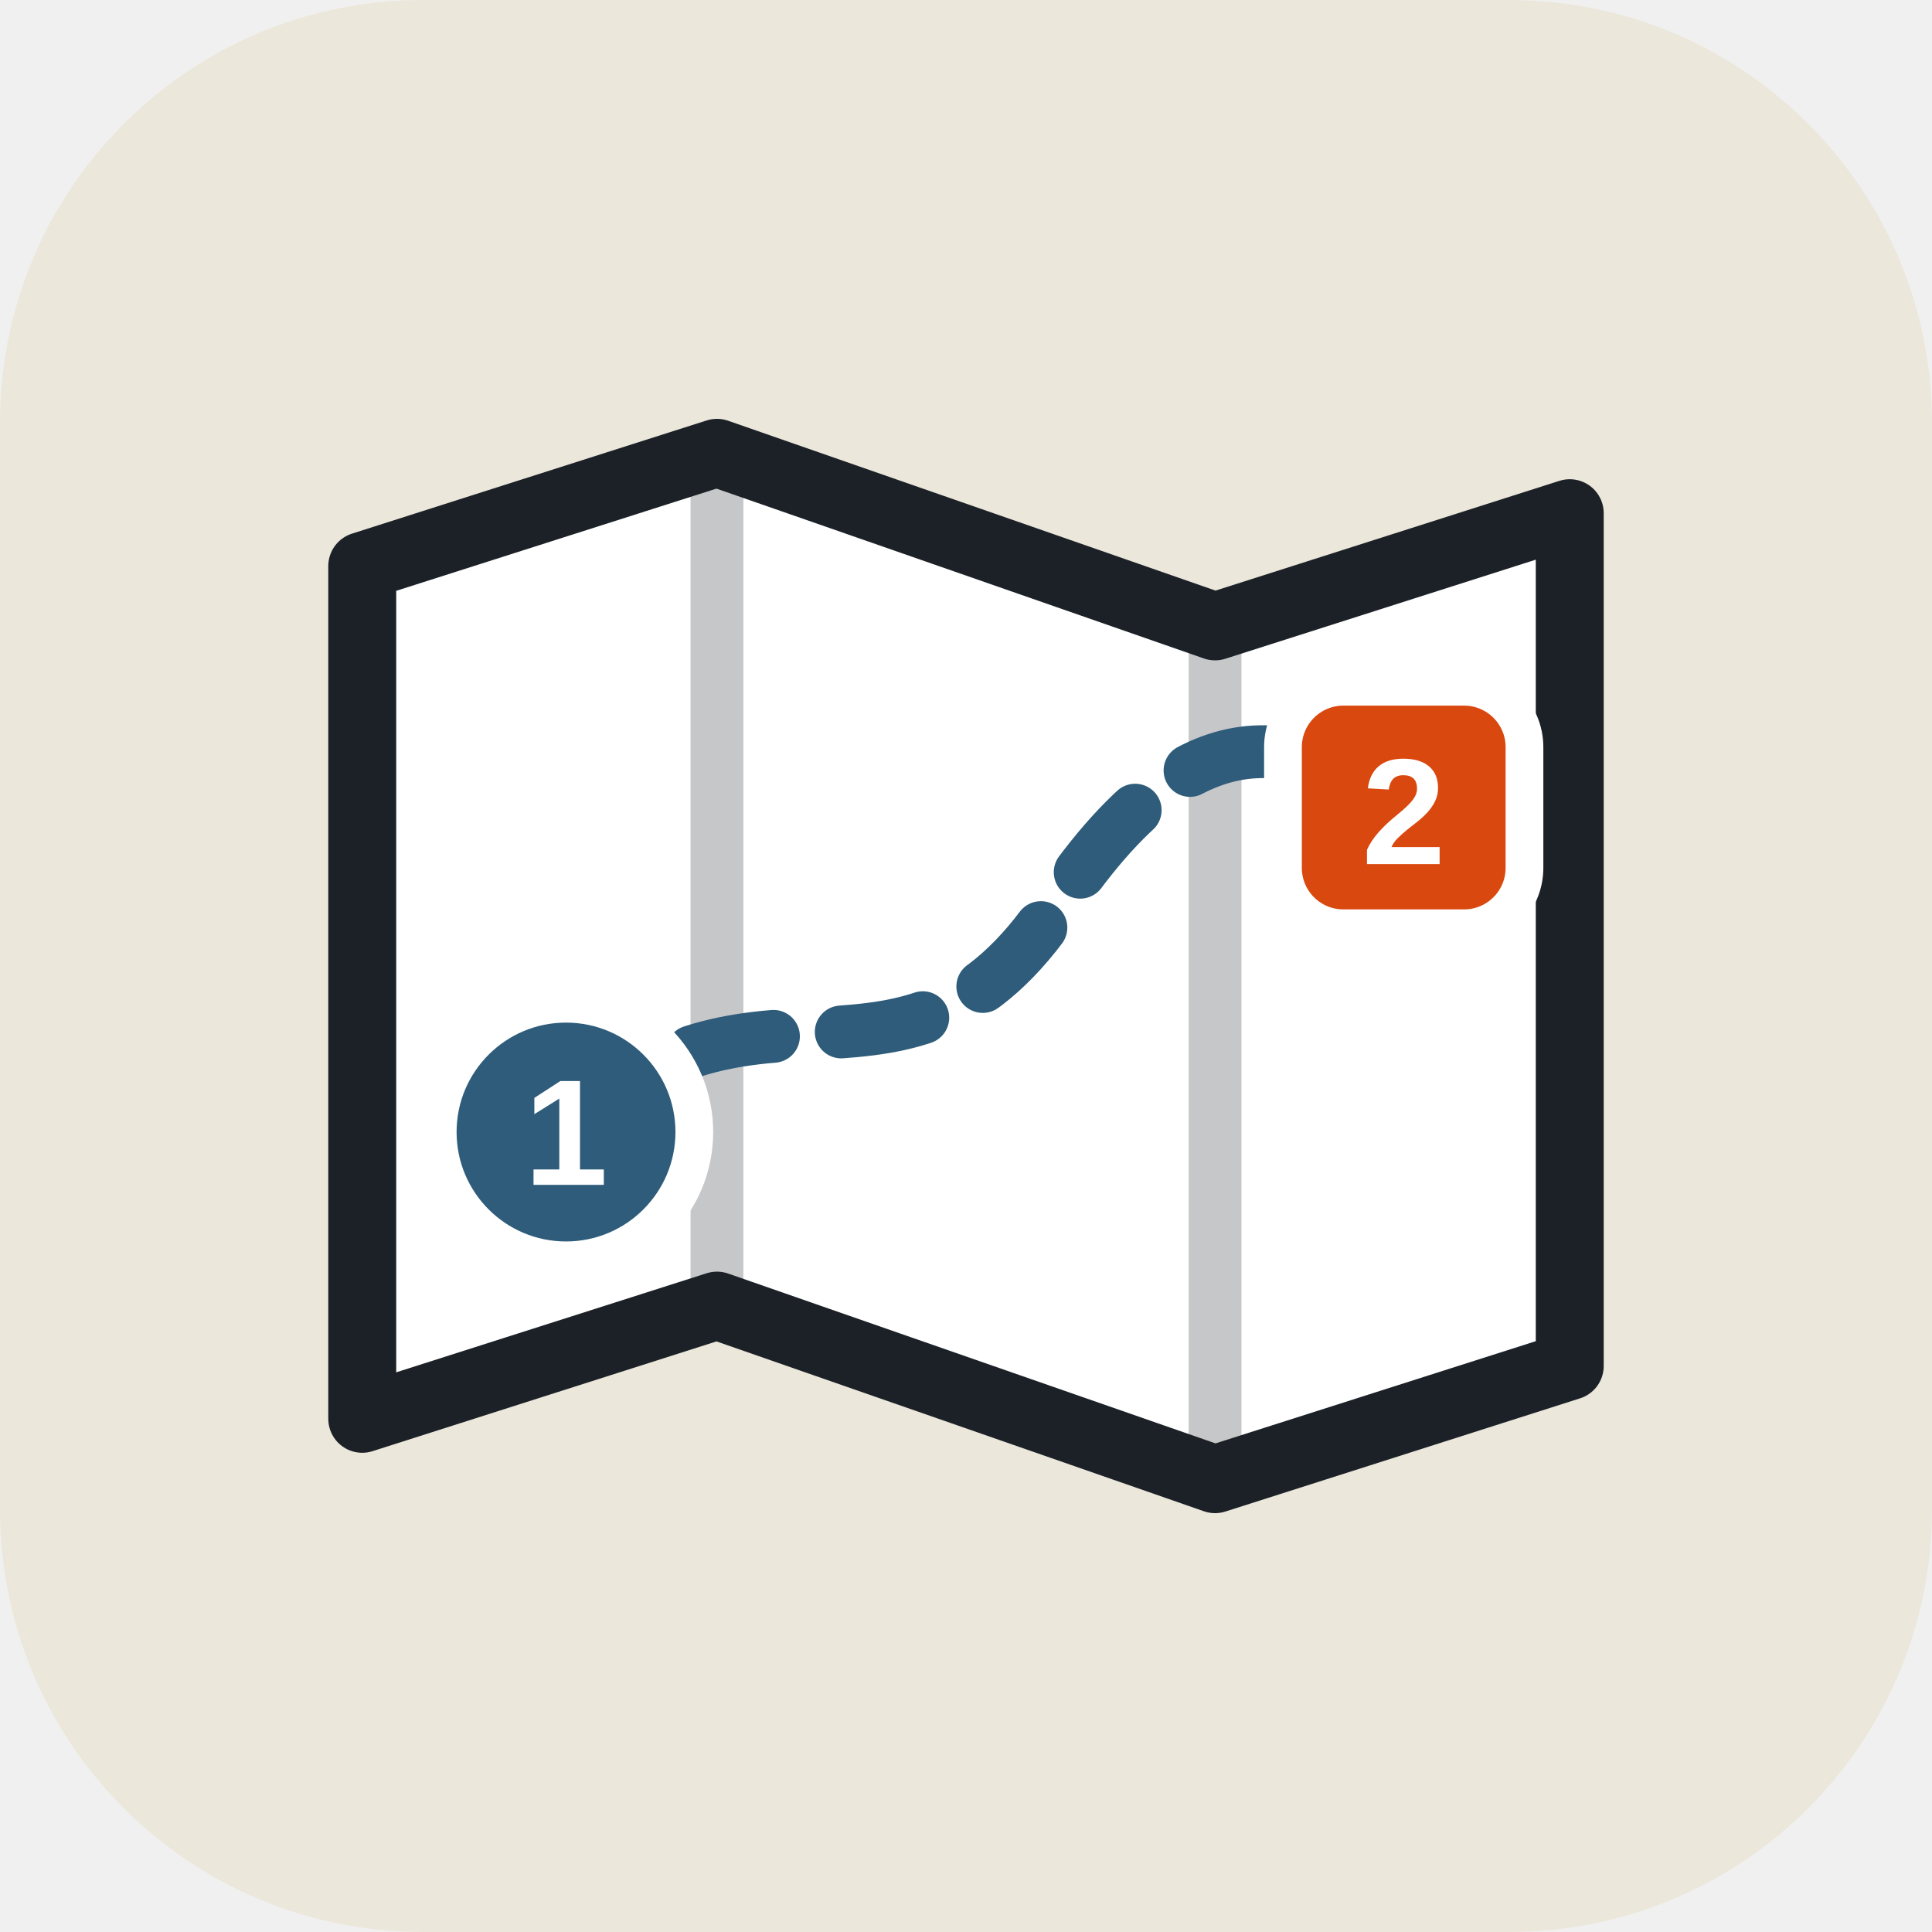
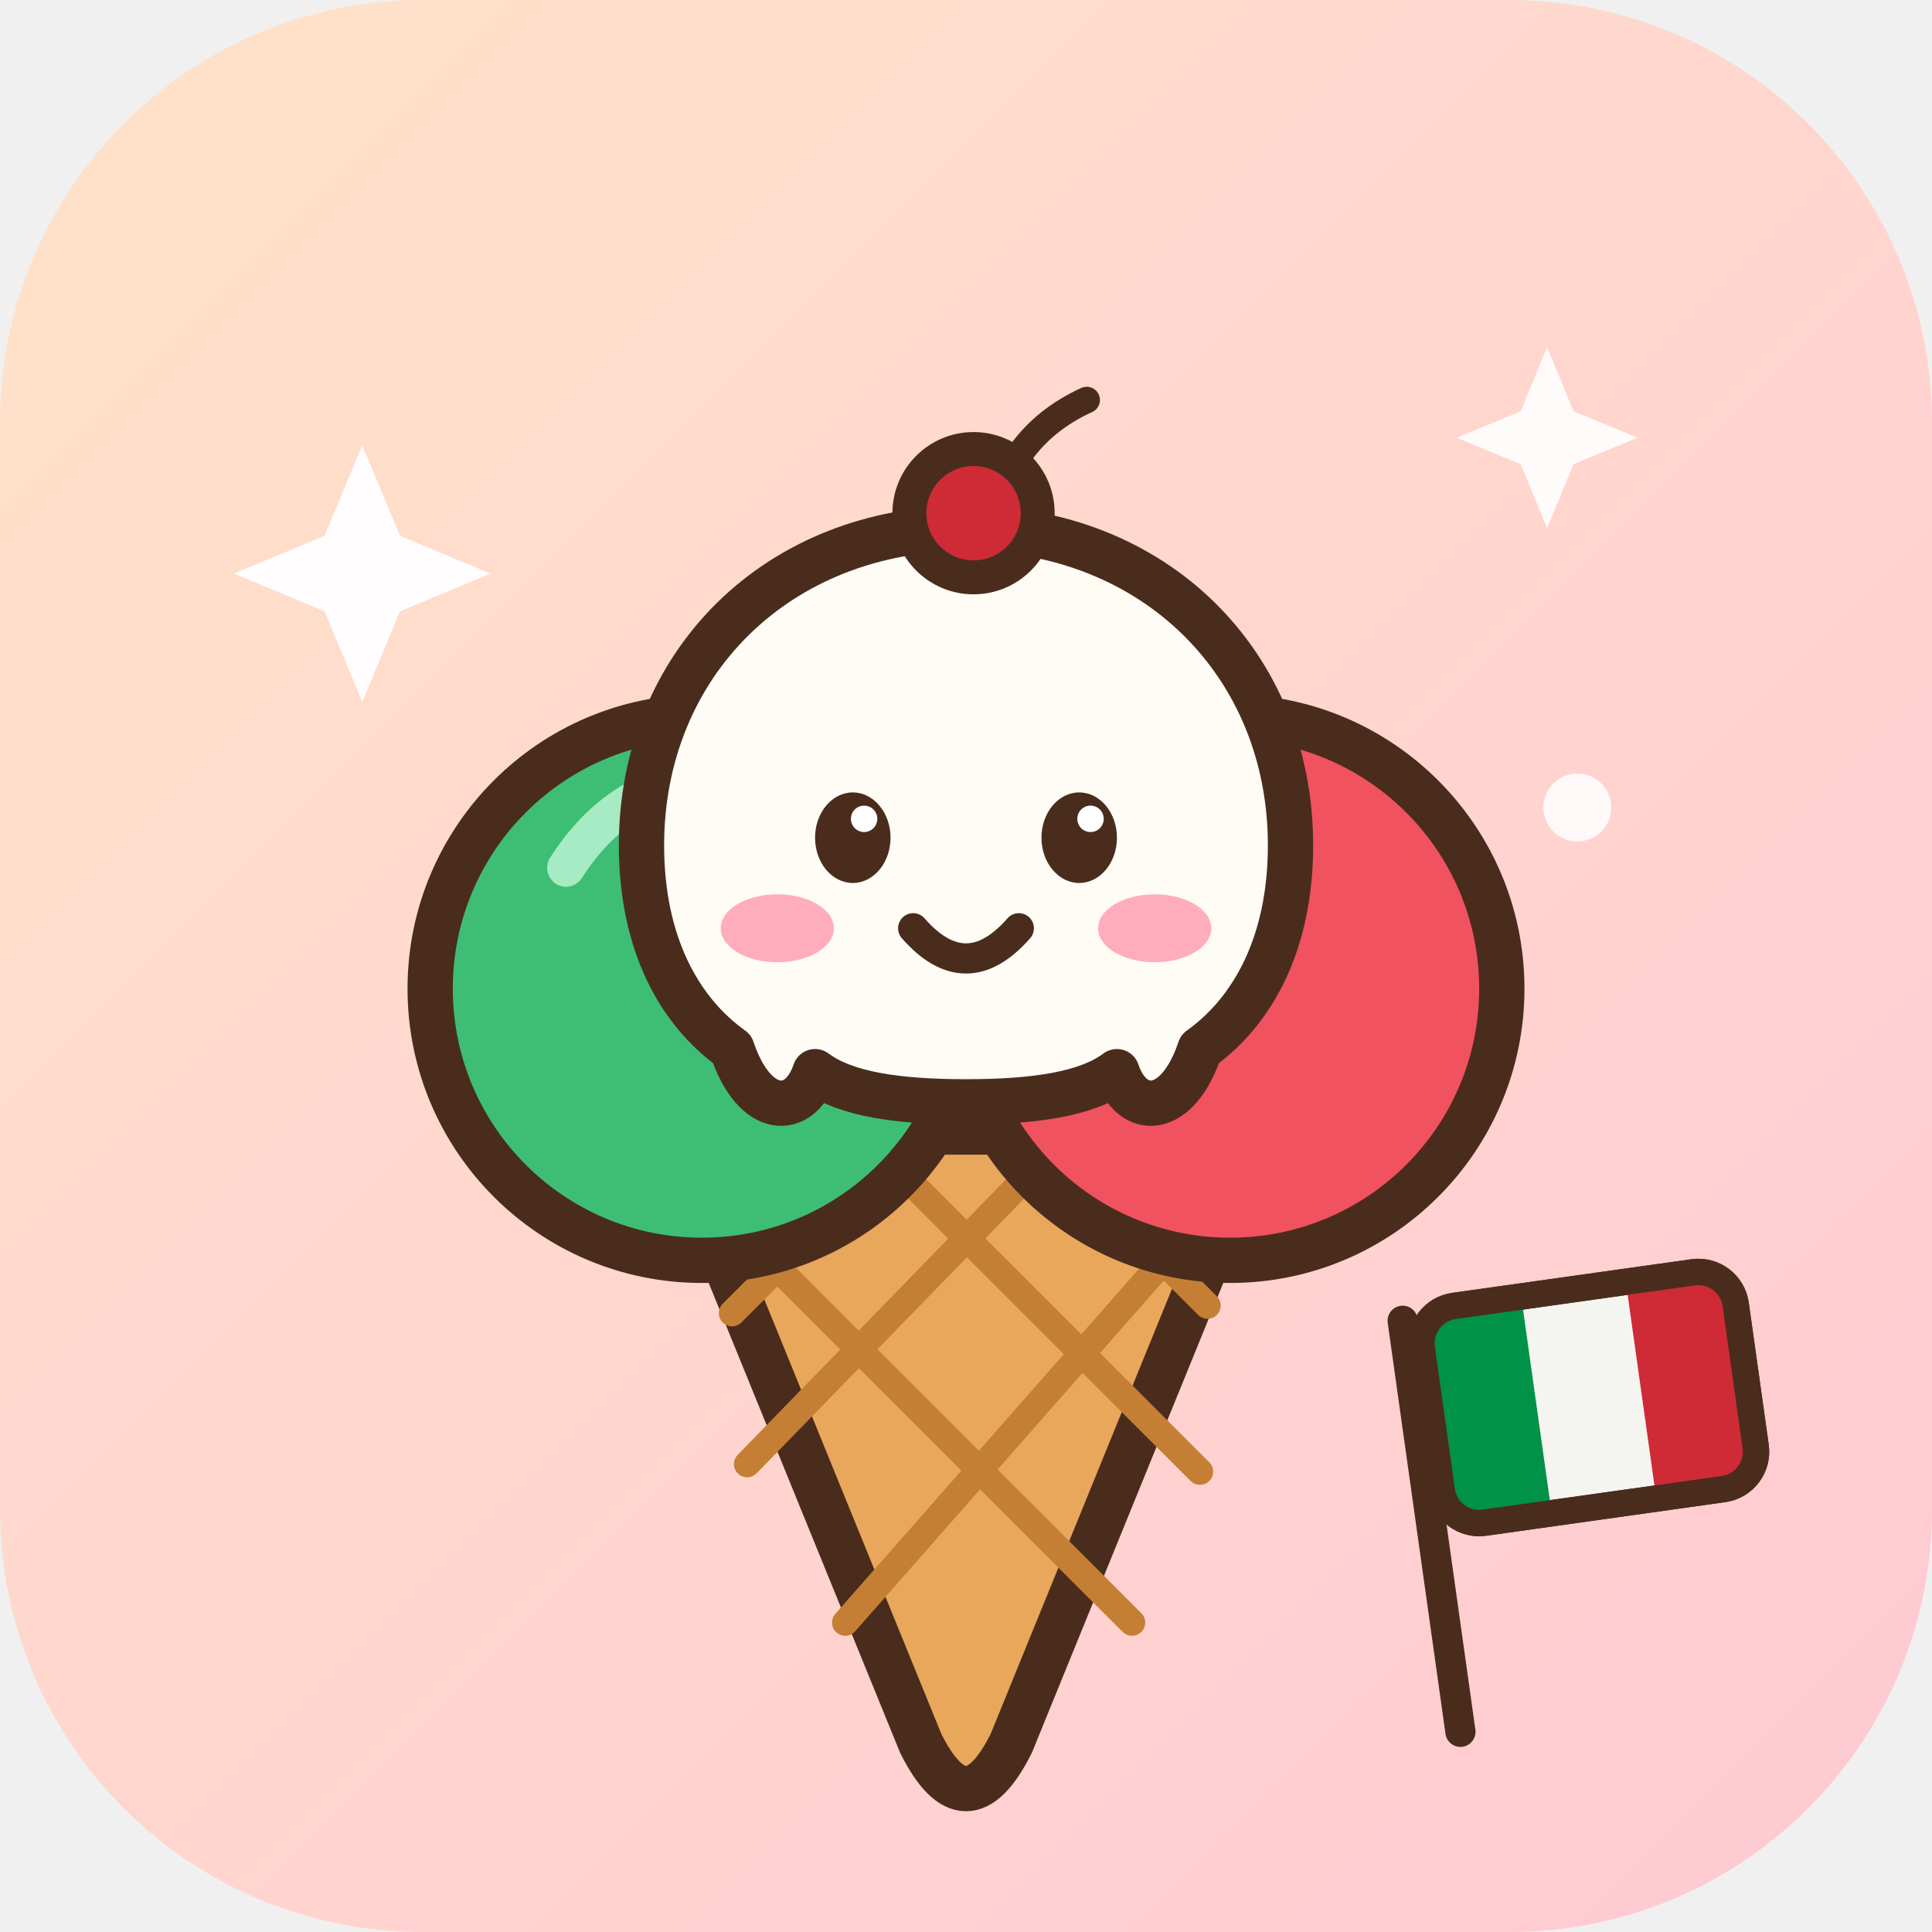
<svg xmlns="http://www.w3.org/2000/svg" viewBox="0 0 512 512">
-   <rect width="512" height="512" rx="112" fill="#ECE7DB" />
-   <path d="M96 150 L190 120 L322 166 L416 136 L416 362 L322 392 L190 346 L96 376 Z" fill="#fff" stroke="#1B2127" stroke-width="18" stroke-linejoin="round" />
-   <path d="M190 120 V346 M322 166 V392" stroke="#1B2127" stroke-width="14" opacity=".25" />
-   <path d="M150 300 C 200 250, 240 300, 280 240 S 350 200, 372 214" fill="none" stroke="#2E5C7A" stroke-width="14" stroke-dasharray="22 18" stroke-linecap="round" />
-   <circle cx="150" cy="300" r="34" fill="#2E5C7A" stroke="#fff" stroke-width="10" />
-   <text x="150" y="314" font-family="Arial, sans-serif" font-size="40" font-weight="700" fill="#fff" text-anchor="middle">1</text>
-   <rect x="340" y="182" width="64" height="64" rx="16" fill="#D9480F" stroke="#fff" stroke-width="10" />
-   <text x="372" y="229" font-family="Arial, sans-serif" font-size="40" font-weight="700" fill="#fff" text-anchor="middle">2</text>
+   <defs>
+     <linearGradient id="bg" x1="0" y1="0" x2="1" y2="1">
+       <stop offset="0" stop-color="#FFE3C9" />
+       <stop offset="1" stop-color="#FFC9D3" />
+     </linearGradient>
+   </defs>
+   <rect width="512" height="512" rx="112" fill="url(#bg)" />
+   <g transform="translate(0.0 0.0) scale(1.0)">
+     <g>
+       <path d="M96 118 l10 24 24 10 -24 10 -10 24 -10 -24 -24 -10 24 -10z" fill="#FFFFFF" opacity=".95" />
+       <path d="M410 92 l7 17 17 7 -17 7 -7 17 -7 -17 -17 -7 17 -7z" fill="#FFFFFF" opacity=".9" />
+       <circle cx="418" cy="214" r="9" fill="#FFFFFF" opacity=".85" />
+       <path d="M178 300 L334 300 L268 462 Q256 486 244 462 Z" fill="#E9A75B" stroke="#4A2C1D" stroke-width="12" stroke-linejoin="round" />
+       <path d="M200 330 L300 430 M240 312 L318 390 M282 308 L320 346 M312 330 L224 430 M272 312 L198 388 M232 310 L194 348" stroke="#C47F35" stroke-width="7" stroke-linecap="round" />
+       <circle cx="186" cy="262" r="72" fill="#3DBE74" stroke="#4A2C1D" stroke-width="12" />
+       <circle cx="326" cy="262" r="72" fill="#F0525F" stroke="#4A2C1D" stroke-width="12" />
+       <path d="M150 230 q14 -22 38 -24" stroke="#A6EBC3" stroke-width="10" stroke-linecap="round" fill="none" />
+       <path d="M292 230 q14 -22 38 -24" stroke="#FFB3B9" stroke-width="10" stroke-linecap="round" fill="none" />
+       <path d="M256 140 c50 0 86 36 86 84 c0 26 -10 44 -24 54 c-6 18 -18 18 -22 6 c-8 6 -22 8 -40 8 s-32 -2 -40 -8 c-4 12 -16 12 -22 -6 c-14 -10 -24 -28 -24 -54 c0 -48 36 -84 86 -84z" fill="#FFFBF5" stroke="#4A2C1D" stroke-width="12" stroke-linejoin="round" />
+       <ellipse cx="226" cy="222" rx="10" ry="12" fill="#4A2C1D" />
+       <ellipse cx="286" cy="222" rx="10" ry="12" fill="#4A2C1D" />
+       <circle cx="229" cy="217" r="3.5" fill="#fff" />
+       <circle cx="289" cy="217" r="3.5" fill="#fff" />
+       <ellipse cx="206" cy="246" rx="15" ry="9" fill="#FF9AAE" opacity=".8" />
+       <ellipse cx="306" cy="246" rx="15" ry="9" fill="#FF9AAE" opacity=".8" />
+       <path d="M242 246 q14 16 28 0" stroke="#4A2C1D" stroke-width="8" stroke-linecap="round" fill="none" />
+       <path d="M262 142 q4 -26 26 -36" stroke="#4A2C1D" stroke-width="7" stroke-linecap="round" fill="none" />
+       <circle cx="258" cy="136" r="17" fill="#CE2B37" stroke="#4A2C1D" stroke-width="9" />
+     </g>
+     <g transform="translate(372 352) rotate(-8)">
+       <rect x="-4" y="-6" width="8" height="118" rx="4" fill="#4A2C1D" />
+       <g transform="translate(4 -4)">
+         <rect width="84" height="58" rx="10" fill="#F4F5F0" stroke="#4A2C1D" stroke-width="7" />
+         <path d="M10 0 h18 v58 h-18 a10 10 0 0 1 -10 -10 v-38 a10 10 0 0 1 10 -10z" fill="#009246" />
+         <path d="M56 0 h18 a10 10 0 0 1 10 10 v38 a10 10 0 0 1 -10 10 h-18z" fill="#CE2B37" />
+         <rect width="84" height="58" rx="10" fill="none" stroke="#4A2C1D" stroke-width="7" />
+       </g>
+     </g>
+   </g>
</svg>
